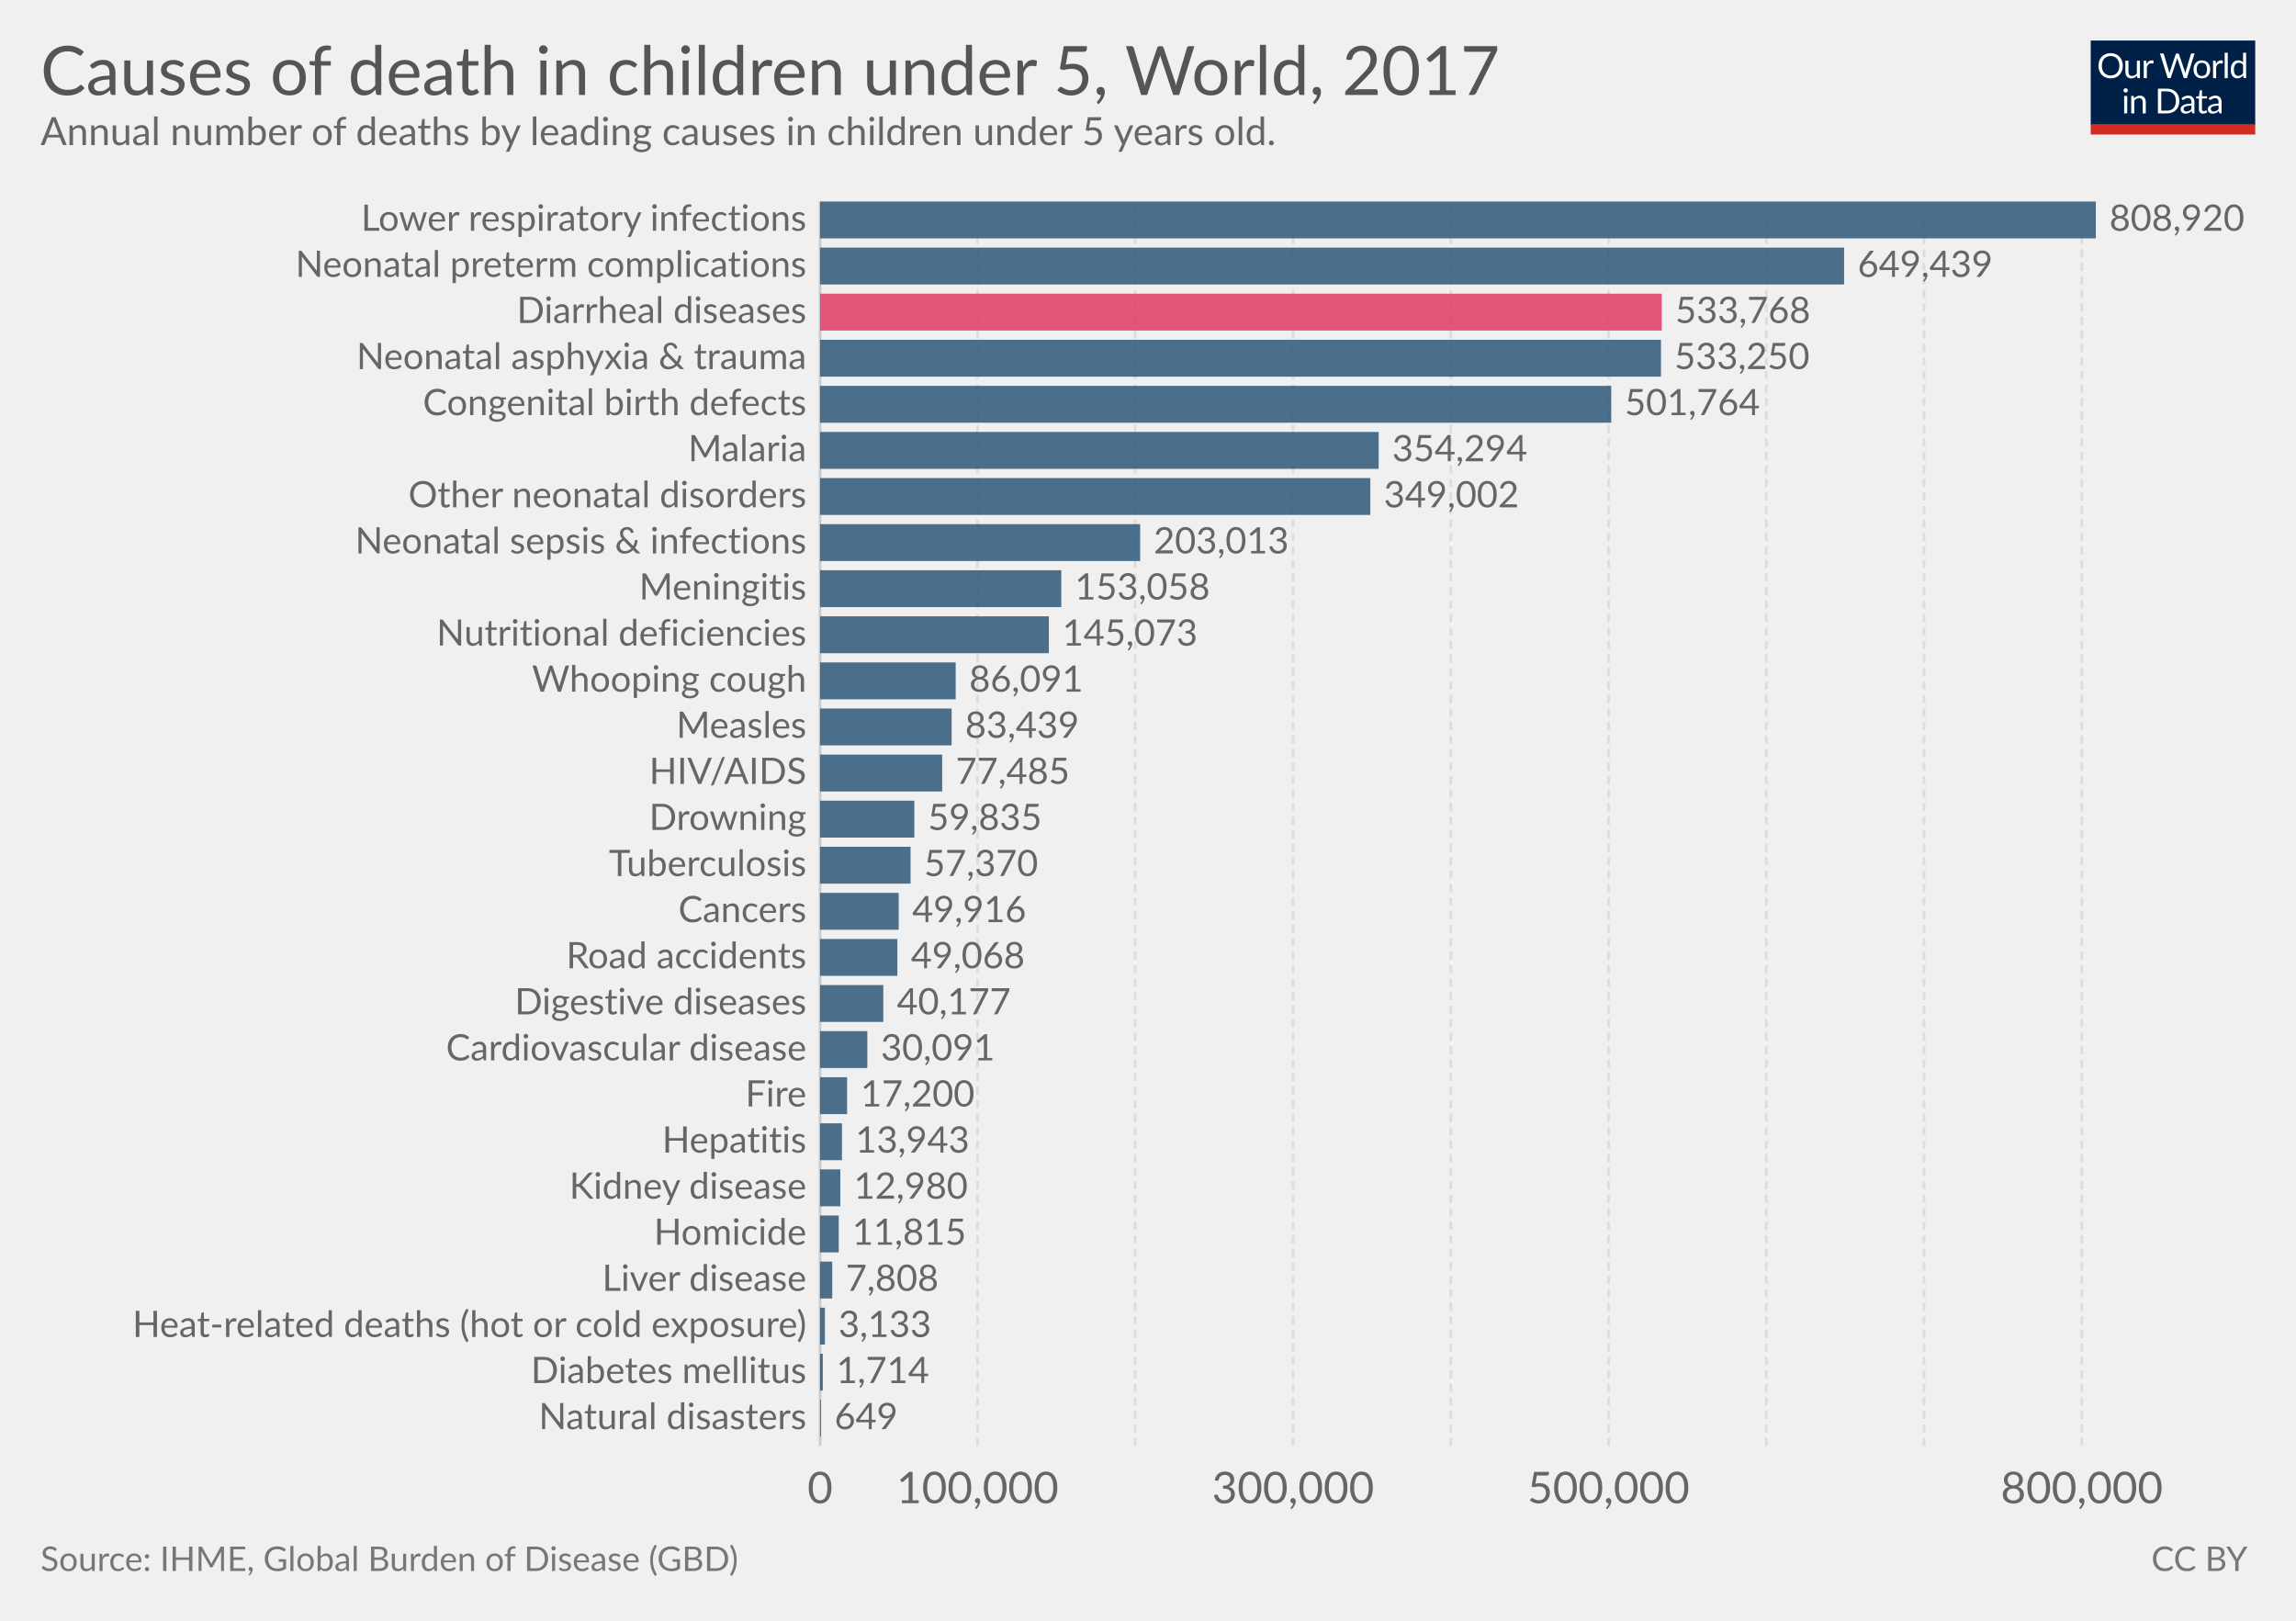
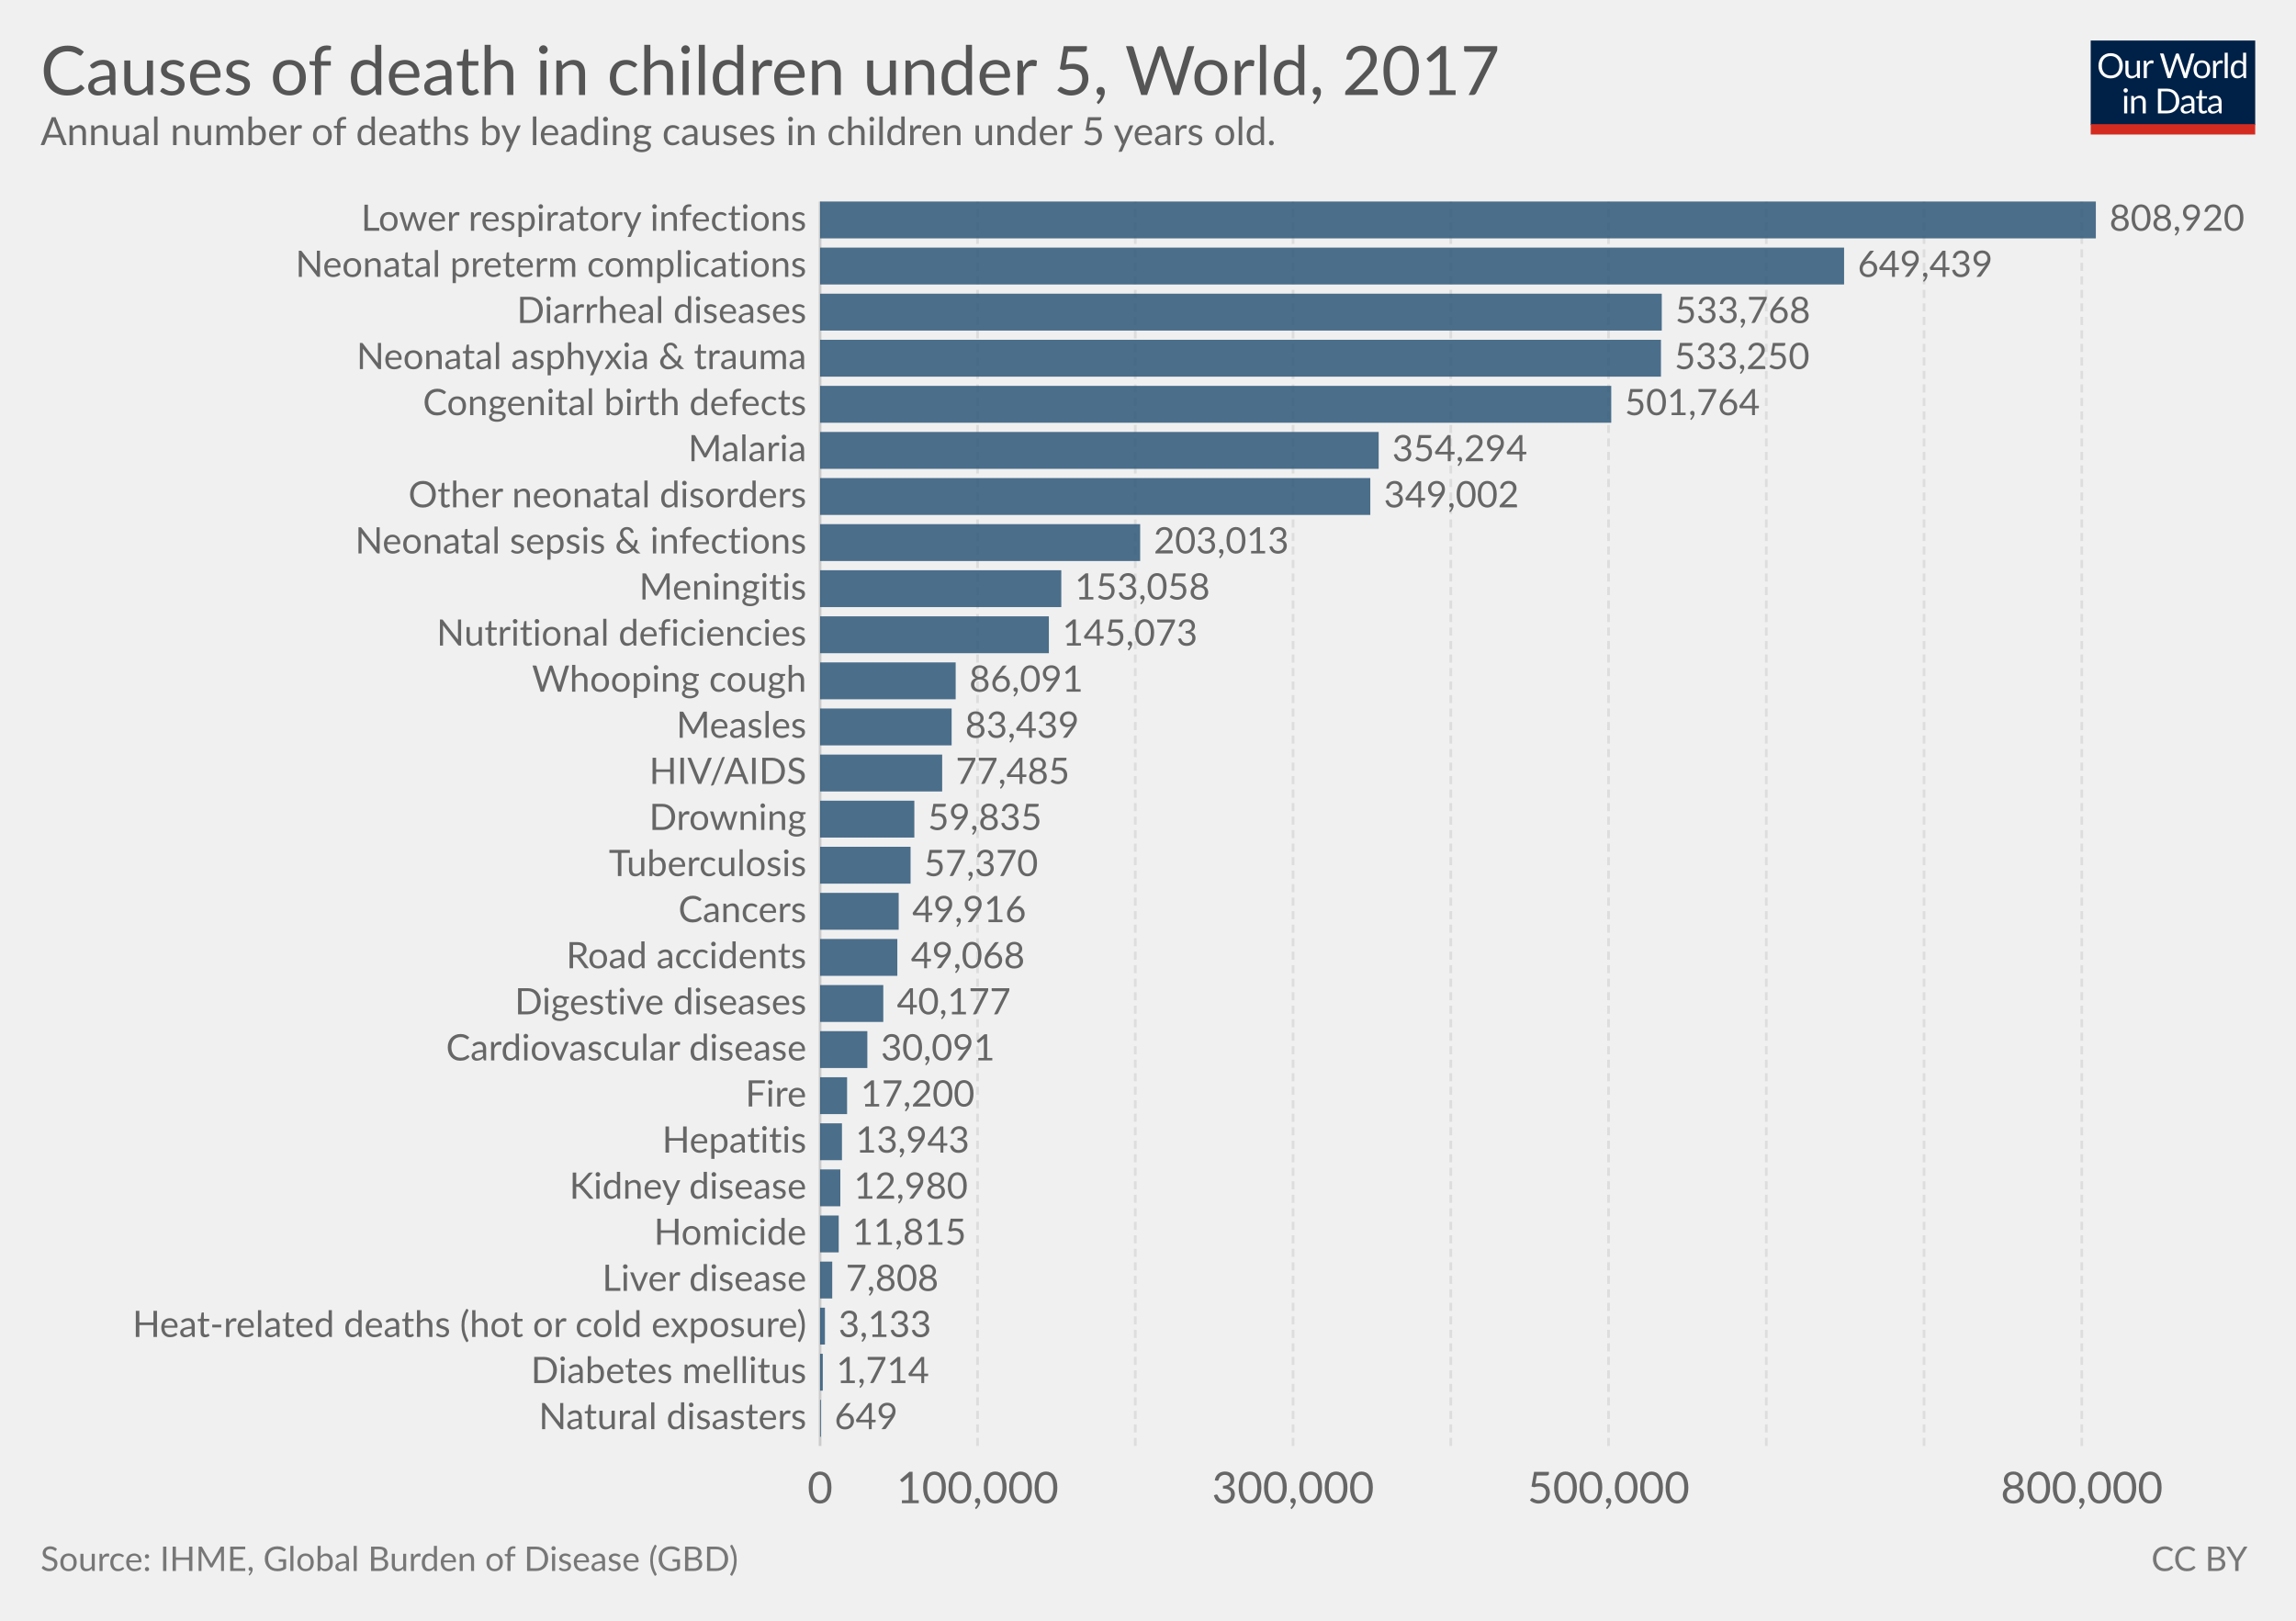
<svg xmlns="http://www.w3.org/2000/svg" version="1.1" style="font-family:Lato, 'Helvetica Neue', Helvetica, Arial, sans-serif;font-size:18px;background-color:white;text-rendering:optimizeLegibility;-webkit-font-smoothing:antialiased" width="850" height="600">
  <g class="HeaderView">
    <g transform="translate(774, 15) scale(0.29)">
      <svg width="210" height="120" viewBox="0 0 210 120" fill="none">
        <g clip-path="url(#clip0)">
          <path d="M0 0H210V107.89H0V0Z" fill="#002147" />
          <path d="M40.979 32.248C40.979 34.609 40.605 36.78 39.857 38.76C39.109 40.725 38.053 42.419 36.689 43.842C35.325 45.265 33.682 46.372 31.761 47.164C29.854 47.941 27.742 48.33 25.425 48.33C23.107 48.33 20.995 47.941 19.089 47.164C17.182 46.372 15.547 45.265 14.183 43.842C12.819 42.419 11.763 40.725 11.015 38.76C10.267 36.78 9.893 34.609 9.893 32.248C9.893 29.887 10.267 27.723 11.015 25.758C11.763 23.778 12.819 22.077 14.183 20.654C15.547 19.217 17.182 18.102 19.089 17.31C20.995 16.518 23.107 16.122 25.425 16.122C27.742 16.122 29.854 16.518 31.761 17.31C33.682 18.102 35.325 19.217 36.689 20.654C38.053 22.077 39.109 23.778 39.857 25.758C40.605 27.723 40.979 29.887 40.979 32.248ZM36.601 32.248C36.601 30.312 36.337 28.574 35.809 27.034C35.281 25.494 34.533 24.196 33.565 23.14C32.597 22.069 31.423 21.248 30.045 20.676C28.666 20.104 27.126 19.818 25.425 19.818C23.738 19.818 22.205 20.104 20.827 20.676C19.448 21.248 18.267 22.069 17.285 23.14C16.317 24.196 15.569 25.494 15.041 27.034C14.513 28.574 14.249 30.312 14.249 32.248C14.249 34.184 14.513 35.922 15.041 37.462C15.569 38.987 16.317 40.285 17.285 41.356C18.267 42.412 19.448 43.226 20.827 43.798C22.205 44.355 23.738 44.634 25.425 44.634C27.126 44.634 28.666 44.355 30.045 43.798C31.423 43.226 32.597 42.412 33.565 41.356C34.533 40.285 35.281 38.987 35.809 37.462C36.337 35.922 36.601 34.184 36.601 32.248ZM62.823 25.714V48H60.491C59.934 48 59.582 47.729 59.435 47.186L59.127 44.788C58.159 45.859 57.074 46.724 55.871 47.384C54.669 48.029 53.29 48.352 51.735 48.352C50.518 48.352 49.44 48.154 48.501 47.758C47.577 47.347 46.8 46.775 46.169 46.042C45.539 45.309 45.062 44.421 44.739 43.38C44.431 42.339 44.277 41.187 44.277 39.926V25.714H48.193V39.926C48.193 41.613 48.575 42.918 49.337 43.842C50.115 44.766 51.295 45.228 52.879 45.228C54.038 45.228 55.116 44.957 56.113 44.414C57.125 43.857 58.057 43.094 58.907 42.126V25.714H62.823ZM71.43 30.18C72.135 28.655 73 27.467 74.027 26.616C75.053 25.751 76.307 25.318 77.789 25.318C78.258 25.318 78.705 25.369 79.131 25.472C79.571 25.575 79.959 25.736 80.297 25.956L80.011 28.882C79.923 29.249 79.703 29.432 79.351 29.432C79.145 29.432 78.845 29.388 78.449 29.3C78.053 29.212 77.605 29.168 77.107 29.168C76.403 29.168 75.772 29.271 75.215 29.476C74.672 29.681 74.181 29.989 73.741 30.4C73.315 30.796 72.927 31.295 72.575 31.896C72.237 32.483 71.929 33.157 71.651 33.92V48H67.713V25.714H69.957C70.382 25.714 70.675 25.795 70.837 25.956C70.998 26.117 71.108 26.396 71.167 26.792L71.43 30.18ZM132.589 16.474L122.755 48H118.927L110.941 23.954C110.867 23.719 110.794 23.47 110.721 23.206C110.662 22.942 110.596 22.663 110.523 22.37C110.449 22.663 110.376 22.942 110.303 23.206C110.23 23.47 110.156 23.719 110.083 23.954L102.053 48H98.225L88.391 16.474H91.933C92.314 16.474 92.629 16.569 92.879 16.76C93.143 16.951 93.311 17.193 93.385 17.486L99.897 39.398C99.999 39.794 100.095 40.219 100.183 40.674C100.285 41.129 100.381 41.613 100.469 42.126C100.571 41.613 100.674 41.129 100.777 40.674C100.894 40.205 101.019 39.779 101.151 39.398L108.565 17.486C108.653 17.237 108.821 17.009 109.071 16.804C109.335 16.584 109.65 16.474 110.017 16.474H111.249C111.63 16.474 111.938 16.569 112.173 16.76C112.407 16.951 112.583 17.193 112.701 17.486L120.093 39.398C120.225 39.779 120.342 40.19 120.445 40.63C120.562 41.07 120.672 41.532 120.775 42.016C120.848 41.532 120.929 41.07 121.017 40.63C121.105 40.19 121.2 39.779 121.303 39.398L127.837 17.486C127.91 17.222 128.072 16.987 128.321 16.782C128.585 16.577 128.9 16.474 129.267 16.474H132.589ZM141.94 25.362C143.568 25.362 145.034 25.633 146.34 26.176C147.645 26.719 148.76 27.489 149.684 28.486C150.608 29.483 151.312 30.693 151.796 32.116C152.294 33.524 152.544 35.101 152.544 36.846C152.544 38.606 152.294 40.19 151.796 41.598C151.312 43.006 150.608 44.209 149.684 45.206C148.76 46.203 147.645 46.973 146.34 47.516C145.034 48.044 143.568 48.308 141.94 48.308C140.297 48.308 138.816 48.044 137.496 47.516C136.19 46.973 135.076 46.203 134.152 45.206C133.228 44.209 132.516 43.006 132.018 41.598C131.534 40.19 131.292 38.606 131.292 36.846C131.292 35.101 131.534 33.524 132.018 32.116C132.516 30.693 133.228 29.483 134.152 28.486C135.076 27.489 136.19 26.719 137.496 26.176C138.816 25.633 140.297 25.362 141.94 25.362ZM141.94 45.25C144.14 45.25 145.782 44.517 146.868 43.05C147.953 41.569 148.496 39.508 148.496 36.868C148.496 34.213 147.953 32.145 146.868 30.664C145.782 29.183 144.14 28.442 141.94 28.442C140.825 28.442 139.85 28.633 139.014 29.014C138.192 29.395 137.503 29.945 136.946 30.664C136.403 31.383 135.992 32.27 135.714 33.326C135.45 34.367 135.318 35.548 135.318 36.868C135.318 39.508 135.86 41.569 136.946 43.05C138.046 44.517 139.71 45.25 141.94 45.25ZM159.908 30.18C160.612 28.655 161.478 27.467 162.504 26.616C163.531 25.751 164.785 25.318 166.266 25.318C166.736 25.318 167.183 25.369 167.608 25.472C168.048 25.575 168.437 25.736 168.774 25.956L168.488 28.882C168.4 29.249 168.18 29.432 167.828 29.432C167.623 29.432 167.322 29.388 166.926 29.3C166.53 29.212 166.083 29.168 165.584 29.168C164.88 29.168 164.25 29.271 163.692 29.476C163.15 29.681 162.658 29.989 162.218 30.4C161.793 30.796 161.404 31.295 161.052 31.896C160.715 32.483 160.407 33.157 160.128 33.92V48H156.19V25.714H158.434C158.86 25.714 159.153 25.795 159.314 25.956C159.476 26.117 159.586 26.396 159.644 26.792L159.908 30.18ZM174.946 15.594V48H171.03V15.594H174.946ZM194.496 31.016C193.763 30.033 192.971 29.351 192.12 28.97C191.269 28.574 190.316 28.376 189.26 28.376C187.192 28.376 185.601 29.117 184.486 30.598C183.371 32.079 182.814 34.191 182.814 36.934C182.814 38.386 182.939 39.633 183.188 40.674C183.437 41.701 183.804 42.551 184.288 43.226C184.772 43.886 185.366 44.37 186.07 44.678C186.774 44.986 187.573 45.14 188.468 45.14C189.759 45.14 190.881 44.847 191.834 44.26C192.802 43.673 193.689 42.845 194.496 41.774V31.016ZM198.412 15.594V48H196.08C195.523 48 195.171 47.729 195.024 47.186L194.672 44.48C193.719 45.624 192.633 46.548 191.416 47.252C190.199 47.956 188.791 48.308 187.192 48.308C185.916 48.308 184.757 48.066 183.716 47.582C182.675 47.083 181.787 46.357 181.054 45.404C180.321 44.451 179.756 43.263 179.36 41.84C178.964 40.417 178.766 38.782 178.766 36.934C178.766 35.291 178.986 33.766 179.426 32.358C179.866 30.935 180.497 29.703 181.318 28.662C182.139 27.621 183.144 26.807 184.332 26.22C185.535 25.619 186.884 25.318 188.38 25.318C189.744 25.318 190.91 25.553 191.878 26.022C192.861 26.477 193.733 27.115 194.496 27.936V15.594H198.412ZM46.614 70.714V93H42.698V70.714H46.614ZM47.45 63.718C47.45 64.099 47.369 64.459 47.208 64.796C47.061 65.119 46.856 65.412 46.592 65.676C46.343 65.925 46.042 66.123 45.69 66.27C45.352 66.417 44.993 66.49 44.612 66.49C44.23 66.49 43.871 66.417 43.534 66.27C43.211 66.123 42.925 65.925 42.676 65.676C42.426 65.412 42.228 65.119 42.082 64.796C41.935 64.459 41.862 64.099 41.862 63.718C41.862 63.337 41.935 62.977 42.082 62.64C42.228 62.288 42.426 61.987 42.676 61.738C42.925 61.474 43.211 61.269 43.534 61.122C43.871 60.975 44.23 60.902 44.612 60.902C44.993 60.902 45.352 60.975 45.69 61.122C46.042 61.269 46.343 61.474 46.592 61.738C46.856 61.987 47.061 62.288 47.208 62.64C47.369 62.977 47.45 63.337 47.45 63.718ZM55.424 73.948C55.908 73.405 56.422 72.914 56.964 72.474C57.507 72.034 58.079 71.66 58.68 71.352C59.296 71.029 59.941 70.787 60.616 70.626C61.306 70.45 62.046 70.362 62.838 70.362C64.055 70.362 65.126 70.567 66.05 70.978C66.989 71.374 67.766 71.946 68.382 72.694C69.013 73.427 69.49 74.315 69.812 75.356C70.135 76.397 70.296 77.549 70.296 78.81V93H66.358V78.81C66.358 77.123 65.969 75.818 65.192 74.894C64.43 73.955 63.264 73.486 61.694 73.486C60.535 73.486 59.45 73.765 58.438 74.322C57.441 74.879 56.517 75.635 55.666 76.588V93H51.728V70.714H54.082C54.639 70.714 54.984 70.985 55.116 71.528L55.424 73.948ZM113.129 77.248C113.129 79.609 112.755 81.758 112.007 83.694C111.259 85.63 110.203 87.287 108.839 88.666C107.475 90.045 105.832 91.115 103.911 91.878C102.004 92.626 99.892 93 97.575 93H85.805V61.474H97.575C99.892 61.474 102.004 61.855 103.911 62.618C105.832 63.366 107.475 64.437 108.839 65.83C110.203 67.209 111.259 68.866 112.007 70.802C112.755 72.738 113.129 74.887 113.129 77.248ZM108.751 77.248C108.751 75.312 108.487 73.581 107.959 72.056C107.431 70.531 106.683 69.24 105.715 68.184C104.747 67.128 103.574 66.321 102.195 65.764C100.816 65.207 99.276 64.928 97.575 64.928H90.073V89.546H97.575C99.276 89.546 100.816 89.267 102.195 88.71C103.574 88.153 104.747 87.353 105.715 86.312C106.683 85.256 107.431 83.965 107.959 82.44C108.487 80.915 108.751 79.184 108.751 77.248ZM128.553 82.968C126.749 83.027 125.209 83.173 123.933 83.408C122.672 83.628 121.638 83.921 120.831 84.288C120.039 84.655 119.46 85.087 119.093 85.586C118.741 86.085 118.565 86.642 118.565 87.258C118.565 87.845 118.661 88.351 118.851 88.776C119.042 89.201 119.299 89.553 119.621 89.832C119.959 90.096 120.347 90.294 120.787 90.426C121.242 90.543 121.726 90.602 122.239 90.602C122.929 90.602 123.559 90.536 124.131 90.404C124.703 90.257 125.239 90.052 125.737 89.788C126.251 89.524 126.735 89.209 127.189 88.842C127.659 88.475 128.113 88.057 128.553 87.588V82.968ZM115.903 73.86C117.135 72.672 118.463 71.785 119.885 71.198C121.308 70.611 122.885 70.318 124.615 70.318C125.862 70.318 126.969 70.523 127.937 70.934C128.905 71.345 129.719 71.917 130.379 72.65C131.039 73.383 131.538 74.271 131.875 75.312C132.213 76.353 132.381 77.497 132.381 78.744V93H130.643C130.262 93 129.969 92.941 129.763 92.824C129.558 92.692 129.397 92.443 129.279 92.076L128.839 89.964C128.253 90.507 127.681 90.991 127.123 91.416C126.566 91.827 125.979 92.179 125.363 92.472C124.747 92.751 124.087 92.963 123.383 93.11C122.694 93.271 121.924 93.352 121.073 93.352C120.208 93.352 119.394 93.235 118.631 93C117.869 92.751 117.201 92.384 116.629 91.9C116.072 91.416 115.625 90.807 115.287 90.074C114.965 89.326 114.803 88.446 114.803 87.434C114.803 86.554 115.045 85.711 115.529 84.904C116.013 84.083 116.798 83.357 117.883 82.726C118.969 82.095 120.384 81.582 122.129 81.186C123.875 80.775 126.016 80.541 128.553 80.482V78.744C128.553 77.013 128.179 75.708 127.431 74.828C126.683 73.933 125.591 73.486 124.153 73.486C123.185 73.486 122.371 73.611 121.711 73.86C121.066 74.095 120.501 74.366 120.017 74.674C119.548 74.967 119.137 75.239 118.785 75.488C118.448 75.723 118.111 75.84 117.773 75.84C117.509 75.84 117.282 75.774 117.091 75.642C116.901 75.495 116.739 75.319 116.607 75.114L115.903 73.86ZM143.568 93.352C141.808 93.352 140.451 92.861 139.498 91.878C138.559 90.895 138.09 89.48 138.09 87.632V73.992H135.406C135.171 73.992 134.973 73.926 134.812 73.794C134.65 73.647 134.57 73.427 134.57 73.134V71.572L138.222 71.11L139.124 64.224C139.168 64.004 139.263 63.828 139.41 63.696C139.571 63.549 139.776 63.476 140.026 63.476H142.006V71.154H148.452V73.992H142.006V87.368C142.006 88.307 142.233 89.003 142.688 89.458C143.142 89.913 143.729 90.14 144.448 90.14C144.858 90.14 145.21 90.089 145.504 89.986C145.812 89.869 146.076 89.744 146.296 89.612C146.516 89.48 146.699 89.363 146.846 89.26C147.007 89.143 147.146 89.084 147.264 89.084C147.469 89.084 147.652 89.209 147.814 89.458L148.958 91.328C148.283 91.959 147.469 92.457 146.516 92.824C145.562 93.176 144.58 93.352 143.568 93.352ZM163.253 82.968C161.449 83.027 159.909 83.173 158.633 83.408C157.372 83.628 156.338 83.921 155.531 84.288C154.739 84.655 154.16 85.087 153.793 85.586C153.441 86.085 153.265 86.642 153.265 87.258C153.265 87.845 153.36 88.351 153.551 88.776C153.742 89.201 153.998 89.553 154.321 89.832C154.658 90.096 155.047 90.294 155.487 90.426C155.942 90.543 156.426 90.602 156.939 90.602C157.628 90.602 158.259 90.536 158.831 90.404C159.403 90.257 159.938 90.052 160.437 89.788C160.95 89.524 161.434 89.209 161.889 88.842C162.358 88.475 162.813 88.057 163.253 87.588V82.968ZM150.603 73.86C151.835 72.672 153.162 71.785 154.585 71.198C156.008 70.611 157.584 70.318 159.315 70.318C160.562 70.318 161.669 70.523 162.637 70.934C163.605 71.345 164.419 71.917 165.079 72.65C165.739 73.383 166.238 74.271 166.575 75.312C166.912 76.353 167.081 77.497 167.081 78.744V93H165.343C164.962 93 164.668 92.941 164.463 92.824C164.258 92.692 164.096 92.443 163.979 92.076L163.539 89.964C162.952 90.507 162.38 90.991 161.823 91.416C161.266 91.827 160.679 92.179 160.063 92.472C159.447 92.751 158.787 92.963 158.083 93.11C157.394 93.271 156.624 93.352 155.773 93.352C154.908 93.352 154.094 93.235 153.331 93C152.568 92.751 151.901 92.384 151.329 91.9C150.772 91.416 150.324 90.807 149.987 90.074C149.664 89.326 149.503 88.446 149.503 87.434C149.503 86.554 149.745 85.711 150.229 84.904C150.713 84.083 151.498 83.357 152.583 82.726C153.668 82.095 155.084 81.582 156.829 81.186C158.574 80.775 160.716 80.541 163.253 80.482V78.744C163.253 77.013 162.879 75.708 162.131 74.828C161.383 73.933 160.29 73.486 158.853 73.486C157.885 73.486 157.071 73.611 156.411 73.86C155.766 74.095 155.201 74.366 154.717 74.674C154.248 74.967 153.837 75.239 153.485 75.488C153.148 75.723 152.81 75.84 152.473 75.84C152.209 75.84 151.982 75.774 151.791 75.642C151.6 75.495 151.439 75.319 151.307 75.114L150.603 73.86Z" fill="white" />
          <rect y="106.789" width="210" height="13.211" fill="#D42B21" />
        </g>
        <defs>
          <clipPath id="clip0">
            <rect width="210" height="120" fill="white" />
          </clipPath>
        </defs>
      </svg>
    </g>
    <a href="https://ourworldindata.org/grapher/causes-of-death-in-children-under-5" target="_blank">
      <text font-size="25.20" x="15.0" y="35.2" fill="#555">
        <tspan x="15" y="35.16">Causes of death in children under 5, World, 2017</tspan>
      </text>
    </a>
    <text font-size="14.40" x="15.0" y="53.7" fill="#666">
      <tspan x="15" y="53.72">Annual number of deaths by leading causes in children under 5 years old.</tspan>
    </text>
  </g>
  <g class="DiscreteBarChart">
    <rect x="15" y="74.6" width="810" height="481.9" opacity="0" fill="rgba(255,255,255,0)" />
    <g class="HorizontalAxis">
      <text x="303.6" y="556.5" fill="#666" text-anchor="middle" font-size="16.2">0</text>
      <text x="361.9" y="556.5" fill="#666" text-anchor="middle" font-size="16.2">100,000</text>
      <text x="478.7" y="556.5" fill="#666" text-anchor="middle" font-size="16.2">300,000</text>
      <text x="595.5" y="556.5" fill="#666" text-anchor="middle" font-size="16.2">500,000</text>
      <text x="770.7" y="556.5" fill="#666" text-anchor="middle" font-size="16.2">800,000</text>
    </g>
    <g class="AxisGridLines">
      <line x1="303.6" y1="535.30" x2="303.6" y2="74.60" stroke="#ccc" />
      <line x1="361.9" y1="535.30" x2="361.9" y2="74.60" stroke="#ddd" stroke-dasharray="3,2" />
      <line x1="420.3" y1="535.30" x2="420.3" y2="74.60" stroke="#ddd" stroke-dasharray="3,2" />
      <line x1="478.7" y1="535.30" x2="478.7" y2="74.60" stroke="#ddd" stroke-dasharray="3,2" />
      <line x1="537.1" y1="535.30" x2="537.1" y2="74.60" stroke="#ddd" stroke-dasharray="3,2" />
      <line x1="595.5" y1="535.30" x2="595.5" y2="74.60" stroke="#ddd" stroke-dasharray="3,2" />
      <line x1="653.9" y1="535.30" x2="653.9" y2="74.60" stroke="#ddd" stroke-dasharray="3,2" />
      <line x1="712.3" y1="535.30" x2="712.3" y2="74.60" stroke="#ddd" stroke-dasharray="3,2" />
      <line x1="770.7" y1="535.30" x2="770.7" y2="74.60" stroke="#ddd" stroke-dasharray="3,2" />
    </g>
    <g class="bar" transform="translate(0, 81.42519)" style="transition:transform 200ms ease">
      <text x="0" y="0" transform="translate(298.558, 0)" fill="#666" dominant-baseline="middle" text-anchor="end" font-size="13.5">Lower respiratory infections</text>
      <rect x="0" y="0" transform="translate(303.6, -6.825185)" width="472.3" height="13.65" fill="#2E5778" opacity="0.85" style="transition:height 200ms ease" />
      <text x="0" y="0" transform="translate(780.9, 0)" fill="#666" dominant-baseline="middle" text-anchor="start" font-size="13.5">808,920</text>
    </g>
    <g class="bar" transform="translate(0, 98.48815)" style="transition:transform 200ms ease">
      <text x="0" y="0" transform="translate(298.558, 0)" fill="#666" dominant-baseline="middle" text-anchor="end" font-size="13.5">Neonatal preterm complications</text>
      <rect x="0" y="0" transform="translate(303.6, -6.825185)" width="379.1" height="13.65" fill="#2E5778" opacity="0.85" style="transition:height 200ms ease" />
      <text x="0" y="0" transform="translate(687.7, 0)" fill="#666" dominant-baseline="middle" text-anchor="start" font-size="13.5">649,439</text>
    </g>
    <g class="bar" transform="translate(0, 115.5511)" style="transition:transform 200ms ease">
      <text x="0" y="0" transform="translate(298.558, 0)" fill="#666" dominant-baseline="middle" text-anchor="end" font-size="13.5">Diarrheal diseases</text>
-       <rect x="0" y="0" transform="translate(303.6, -6.825185)" width="311.6" height="13.65" fill="#df3c64" opacity="0.85" style="transition:height 200ms ease" />
+       <rect x="0" y="0" transform="translate(303.6, -6.825185)" width="311.6" height="13.65" fill="#2E5778" opacity="0.85" style="transition:height 200ms ease" />
      <text x="0" y="0" transform="translate(620.2, 0)" fill="#666" dominant-baseline="middle" text-anchor="start" font-size="13.5">533,768</text>
    </g>
    <g class="bar" transform="translate(0, 132.6141)" style="transition:transform 200ms ease">
      <text x="0" y="0" transform="translate(298.558, 0)" fill="#666" dominant-baseline="middle" text-anchor="end" font-size="13.5">Neonatal asphyxia &amp; trauma</text>
      <rect x="0" y="0" transform="translate(303.6, -6.825185)" width="311.3" height="13.65" fill="#2E5778" opacity="0.85" style="transition:height 200ms ease" />
      <text x="0" y="0" transform="translate(619.9, 0)" fill="#666" dominant-baseline="middle" text-anchor="start" font-size="13.5">533,250</text>
    </g>
    <g class="bar" transform="translate(0, 149.677)" style="transition:transform 200ms ease">
      <text x="0" y="0" transform="translate(298.558, 0)" fill="#666" dominant-baseline="middle" text-anchor="end" font-size="13.5">Congenital birth defects</text>
      <rect x="0" y="0" transform="translate(303.6, -6.825185)" width="292.9" height="13.65" fill="#2E5778" opacity="0.85" style="transition:height 200ms ease" />
      <text x="0" y="0" transform="translate(601.5, 0)" fill="#666" dominant-baseline="middle" text-anchor="start" font-size="13.5">501,764</text>
    </g>
    <g class="bar" transform="translate(0, 166.74)" style="transition:transform 200ms ease">
      <text x="0" y="0" transform="translate(298.558, 0)" fill="#666" dominant-baseline="middle" text-anchor="end" font-size="13.5">Malaria</text>
      <rect x="0" y="0" transform="translate(303.6, -6.825185)" width="206.8" height="13.65" fill="#2E5778" opacity="0.85" style="transition:height 200ms ease" />
      <text x="0" y="0" transform="translate(515.4, 0)" fill="#666" dominant-baseline="middle" text-anchor="start" font-size="13.5">354,294</text>
    </g>
    <g class="bar" transform="translate(0, 183.803)" style="transition:transform 200ms ease">
      <text x="0" y="0" transform="translate(298.558, 0)" fill="#666" dominant-baseline="middle" text-anchor="end" font-size="13.5">Other neonatal disorders</text>
      <rect x="0" y="0" transform="translate(303.6, -6.825185)" width="203.7" height="13.65" fill="#2E5778" opacity="0.85" style="transition:height 200ms ease" />
      <text x="0" y="0" transform="translate(512.3, 0)" fill="#666" dominant-baseline="middle" text-anchor="start" font-size="13.5">349,002</text>
    </g>
    <g class="bar" transform="translate(0, 200.8659)" style="transition:transform 200ms ease">
      <text x="0" y="0" transform="translate(298.558, 0)" fill="#666" dominant-baseline="middle" text-anchor="end" font-size="13.5">Neonatal sepsis &amp; infections</text>
      <rect x="0" y="0" transform="translate(303.6, -6.825185)" width="118.5" height="13.65" fill="#2E5778" opacity="0.85" style="transition:height 200ms ease" />
      <text x="0" y="0" transform="translate(427.1, 0)" fill="#666" dominant-baseline="middle" text-anchor="start" font-size="13.5">203,013</text>
    </g>
    <g class="bar" transform="translate(0, 217.9289)" style="transition:transform 200ms ease">
      <text x="0" y="0" transform="translate(298.558, 0)" fill="#666" dominant-baseline="middle" text-anchor="end" font-size="13.5">Meningitis</text>
      <rect x="0" y="0" transform="translate(303.6, -6.825185)" width="89.3" height="13.65" fill="#2E5778" opacity="0.85" style="transition:height 200ms ease" />
      <text x="0" y="0" transform="translate(397.9, 0)" fill="#666" dominant-baseline="middle" text-anchor="start" font-size="13.5">153,058</text>
    </g>
    <g class="bar" transform="translate(0, 234.9919)" style="transition:transform 200ms ease">
      <text x="0" y="0" transform="translate(298.558, 0)" fill="#666" dominant-baseline="middle" text-anchor="end" font-size="13.5">Nutritional deficiencies</text>
      <rect x="0" y="0" transform="translate(303.6, -6.825185)" width="84.7" height="13.65" fill="#2E5778" opacity="0.85" style="transition:height 200ms ease" />
      <text x="0" y="0" transform="translate(393.3, 0)" fill="#666" dominant-baseline="middle" text-anchor="start" font-size="13.5">145,073</text>
    </g>
    <g class="bar" transform="translate(0, 252.0548)" style="transition:transform 200ms ease">
      <text x="0" y="0" transform="translate(298.558, 0)" fill="#666" dominant-baseline="middle" text-anchor="end" font-size="13.5">Whooping cough</text>
      <rect x="0" y="0" transform="translate(303.6, -6.825185)" width="50.2" height="13.65" fill="#2E5778" opacity="0.85" style="transition:height 200ms ease" />
      <text x="0" y="0" transform="translate(358.8, 0)" fill="#666" dominant-baseline="middle" text-anchor="start" font-size="13.5">86,091</text>
    </g>
    <g class="bar" transform="translate(0, 269.1178)" style="transition:transform 200ms ease">
      <text x="0" y="0" transform="translate(298.558, 0)" fill="#666" dominant-baseline="middle" text-anchor="end" font-size="13.5">Measles</text>
      <rect x="0" y="0" transform="translate(303.6, -6.825185)" width="48.7" height="13.65" fill="#2E5778" opacity="0.85" style="transition:height 200ms ease" />
      <text x="0" y="0" transform="translate(357.3, 0)" fill="#666" dominant-baseline="middle" text-anchor="start" font-size="13.5">83,439</text>
    </g>
    <g class="bar" transform="translate(0, 286.1807)" style="transition:transform 200ms ease">
      <text x="0" y="0" transform="translate(298.558, 0)" fill="#666" dominant-baseline="middle" text-anchor="end" font-size="13.5">HIV/AIDS</text>
      <rect x="0" y="0" transform="translate(303.6, -6.825185)" width="45.2" height="13.65" fill="#2E5778" opacity="0.85" style="transition:height 200ms ease" />
      <text x="0" y="0" transform="translate(353.8, 0)" fill="#666" dominant-baseline="middle" text-anchor="start" font-size="13.5">77,485</text>
    </g>
    <g class="bar" transform="translate(0, 303.2437)" style="transition:transform 200ms ease">
      <text x="0" y="0" transform="translate(298.558, 0)" fill="#666" dominant-baseline="middle" text-anchor="end" font-size="13.5">Drowning</text>
      <rect x="0" y="0" transform="translate(303.6, -6.825185)" width="34.9" height="13.65" fill="#2E5778" opacity="0.85" style="transition:height 200ms ease" />
      <text x="0" y="0" transform="translate(343.5, 0)" fill="#666" dominant-baseline="middle" text-anchor="start" font-size="13.5">59,835</text>
    </g>
    <g class="bar" transform="translate(0, 320.3067)" style="transition:transform 200ms ease">
      <text x="0" y="0" transform="translate(298.558, 0)" fill="#666" dominant-baseline="middle" text-anchor="end" font-size="13.5">Tuberculosis</text>
      <rect x="0" y="0" transform="translate(303.6, -6.825185)" width="33.5" height="13.65" fill="#2E5778" opacity="0.85" style="transition:height 200ms ease" />
      <text x="0" y="0" transform="translate(342.1, 0)" fill="#666" dominant-baseline="middle" text-anchor="start" font-size="13.5">57,370</text>
    </g>
    <g class="bar" transform="translate(0, 337.3696)" style="transition:transform 200ms ease">
      <text x="0" y="0" transform="translate(298.558, 0)" fill="#666" dominant-baseline="middle" text-anchor="end" font-size="13.5">Cancers</text>
      <rect x="0" y="0" transform="translate(303.6, -6.825185)" width="29.1" height="13.65" fill="#2E5778" opacity="0.85" style="transition:height 200ms ease" />
      <text x="0" y="0" transform="translate(337.7, 0)" fill="#666" dominant-baseline="middle" text-anchor="start" font-size="13.5">49,916</text>
    </g>
    <g class="bar" transform="translate(0, 354.4326)" style="transition:transform 200ms ease">
      <text x="0" y="0" transform="translate(298.558, 0)" fill="#666" dominant-baseline="middle" text-anchor="end" font-size="13.5">Road accidents</text>
      <rect x="0" y="0" transform="translate(303.6, -6.825185)" width="28.6" height="13.65" fill="#2E5778" opacity="0.85" style="transition:height 200ms ease" />
      <text x="0" y="0" transform="translate(337.2, 0)" fill="#666" dominant-baseline="middle" text-anchor="start" font-size="13.5">49,068</text>
    </g>
    <g class="bar" transform="translate(0, 371.4956)" style="transition:transform 200ms ease">
      <text x="0" y="0" transform="translate(298.558, 0)" fill="#666" dominant-baseline="middle" text-anchor="end" font-size="13.5">Digestive diseases</text>
      <rect x="0" y="0" transform="translate(303.6, -6.825185)" width="23.4" height="13.65" fill="#2E5778" opacity="0.85" style="transition:height 200ms ease" />
      <text x="0" y="0" transform="translate(332, 0)" fill="#666" dominant-baseline="middle" text-anchor="start" font-size="13.5">40,177</text>
    </g>
    <g class="bar" transform="translate(0, 388.5585)" style="transition:transform 200ms ease">
      <text x="0" y="0" transform="translate(298.558, 0)" fill="#666" dominant-baseline="middle" text-anchor="end" font-size="13.5">Cardiovascular disease</text>
      <rect x="0" y="0" transform="translate(303.6, -6.825185)" width="17.5" height="13.65" fill="#2E5778" opacity="0.85" style="transition:height 200ms ease" />
      <text x="0" y="0" transform="translate(326.1, 0)" fill="#666" dominant-baseline="middle" text-anchor="start" font-size="13.5">30,091</text>
    </g>
    <g class="bar" transform="translate(0, 405.6215)" style="transition:transform 200ms ease">
      <text x="0" y="0" transform="translate(298.558, 0)" fill="#666" dominant-baseline="middle" text-anchor="end" font-size="13.5">Fire</text>
      <rect x="0" y="0" transform="translate(303.6, -6.825185)" width="10" height="13.65" fill="#2E5778" opacity="0.85" style="transition:height 200ms ease" />
      <text x="0" y="0" transform="translate(318.6, 0)" fill="#666" dominant-baseline="middle" text-anchor="start" font-size="13.5">17,200</text>
    </g>
    <g class="bar" transform="translate(0, 422.6844)" style="transition:transform 200ms ease">
      <text x="0" y="0" transform="translate(298.558, 0)" fill="#666" dominant-baseline="middle" text-anchor="end" font-size="13.5">Hepatitis</text>
      <rect x="0" y="0" transform="translate(303.6, -6.825185)" width="8.1" height="13.65" fill="#2E5778" opacity="0.85" style="transition:height 200ms ease" />
      <text x="0" y="0" transform="translate(316.7, 0)" fill="#666" dominant-baseline="middle" text-anchor="start" font-size="13.5">13,943</text>
    </g>
    <g class="bar" transform="translate(0, 439.7474)" style="transition:transform 200ms ease">
      <text x="0" y="0" transform="translate(298.558, 0)" fill="#666" dominant-baseline="middle" text-anchor="end" font-size="13.5">Kidney disease</text>
      <rect x="0" y="0" transform="translate(303.6, -6.825185)" width="7.5" height="13.65" fill="#2E5778" opacity="0.85" style="transition:height 200ms ease" />
      <text x="0" y="0" transform="translate(316.1, 0)" fill="#666" dominant-baseline="middle" text-anchor="start" font-size="13.5">12,980</text>
    </g>
    <g class="bar" transform="translate(0, 456.8104)" style="transition:transform 200ms ease">
      <text x="0" y="0" transform="translate(298.558, 0)" fill="#666" dominant-baseline="middle" text-anchor="end" font-size="13.5">Homicide</text>
      <rect x="0" y="0" transform="translate(303.6, -6.825185)" width="6.9" height="13.65" fill="#2E5778" opacity="0.85" style="transition:height 200ms ease" />
      <text x="0" y="0" transform="translate(315.5, 0)" fill="#666" dominant-baseline="middle" text-anchor="start" font-size="13.5">11,815</text>
    </g>
    <g class="bar" transform="translate(0, 473.8733)" style="transition:transform 200ms ease">
      <text x="0" y="0" transform="translate(298.558, 0)" fill="#666" dominant-baseline="middle" text-anchor="end" font-size="13.5">Liver disease</text>
      <rect x="0" y="0" transform="translate(303.6, -6.825185)" width="4.5" height="13.65" fill="#2E5778" opacity="0.85" style="transition:height 200ms ease" />
      <text x="0" y="0" transform="translate(313.1, 0)" fill="#666" dominant-baseline="middle" text-anchor="start" font-size="13.5">7,808</text>
    </g>
    <g class="bar" transform="translate(0, 490.9363)" style="transition:transform 200ms ease">
      <text x="0" y="0" transform="translate(298.558, 0)" fill="#666" dominant-baseline="middle" text-anchor="end" font-size="13.5">Heat-related deaths (hot or cold exposure)</text>
      <rect x="0" y="0" transform="translate(303.6, -6.825185)" width="1.8" height="13.65" fill="#2E5778" opacity="0.85" style="transition:height 200ms ease" />
      <text x="0" y="0" transform="translate(310.4, 0)" fill="#666" dominant-baseline="middle" text-anchor="start" font-size="13.5">3,133</text>
    </g>
    <g class="bar" transform="translate(0, 507.9993)" style="transition:transform 200ms ease">
      <text x="0" y="0" transform="translate(298.558, 0)" fill="#666" dominant-baseline="middle" text-anchor="end" font-size="13.5">Diabetes mellitus</text>
      <rect x="0" y="0" transform="translate(303.6, -6.825185)" width="1" height="13.65" fill="#2E5778" opacity="0.85" style="transition:height 200ms ease" />
      <text x="0" y="0" transform="translate(309.6, 0)" fill="#666" dominant-baseline="middle" text-anchor="start" font-size="13.5">1,714</text>
    </g>
    <g class="bar" transform="translate(0, 525.0622)" style="transition:transform 200ms ease">
      <text x="0" y="0" transform="translate(298.558, 0)" fill="#666" dominant-baseline="middle" text-anchor="end" font-size="13.5">Natural disasters</text>
      <rect x="0" y="0" transform="translate(303.6, -6.825185)" width="0.3" height="13.65" fill="#2E5778" opacity="0.85" style="transition:height 200ms ease" />
      <text x="0" y="0" transform="translate(308.9, 0)" fill="#666" dominant-baseline="middle" text-anchor="start" font-size="13.5">649</text>
    </g>
  </g>
  <g class="SourcesFooter" style="fill:#777">
    <g class="clickable" style="fill:#777">
      <text font-size="12.60" x="15.0" y="581.6">
        <tspan x="15" y="581.58">Source: IHME, Global Burden of Disease (GBD)</tspan>
      </text>
    </g>
    <text font-size="12.60" x="796.4" y="581.6">
      <tspan x="796.444" y="581.58">
        <a style="fill: #777;" class="cclogo" href="http://creativecommons.org/licenses/by/4.0/deed.en_US" target="_blank">CC BY</a>
      </tspan>
    </text>
  </g>
</svg>
